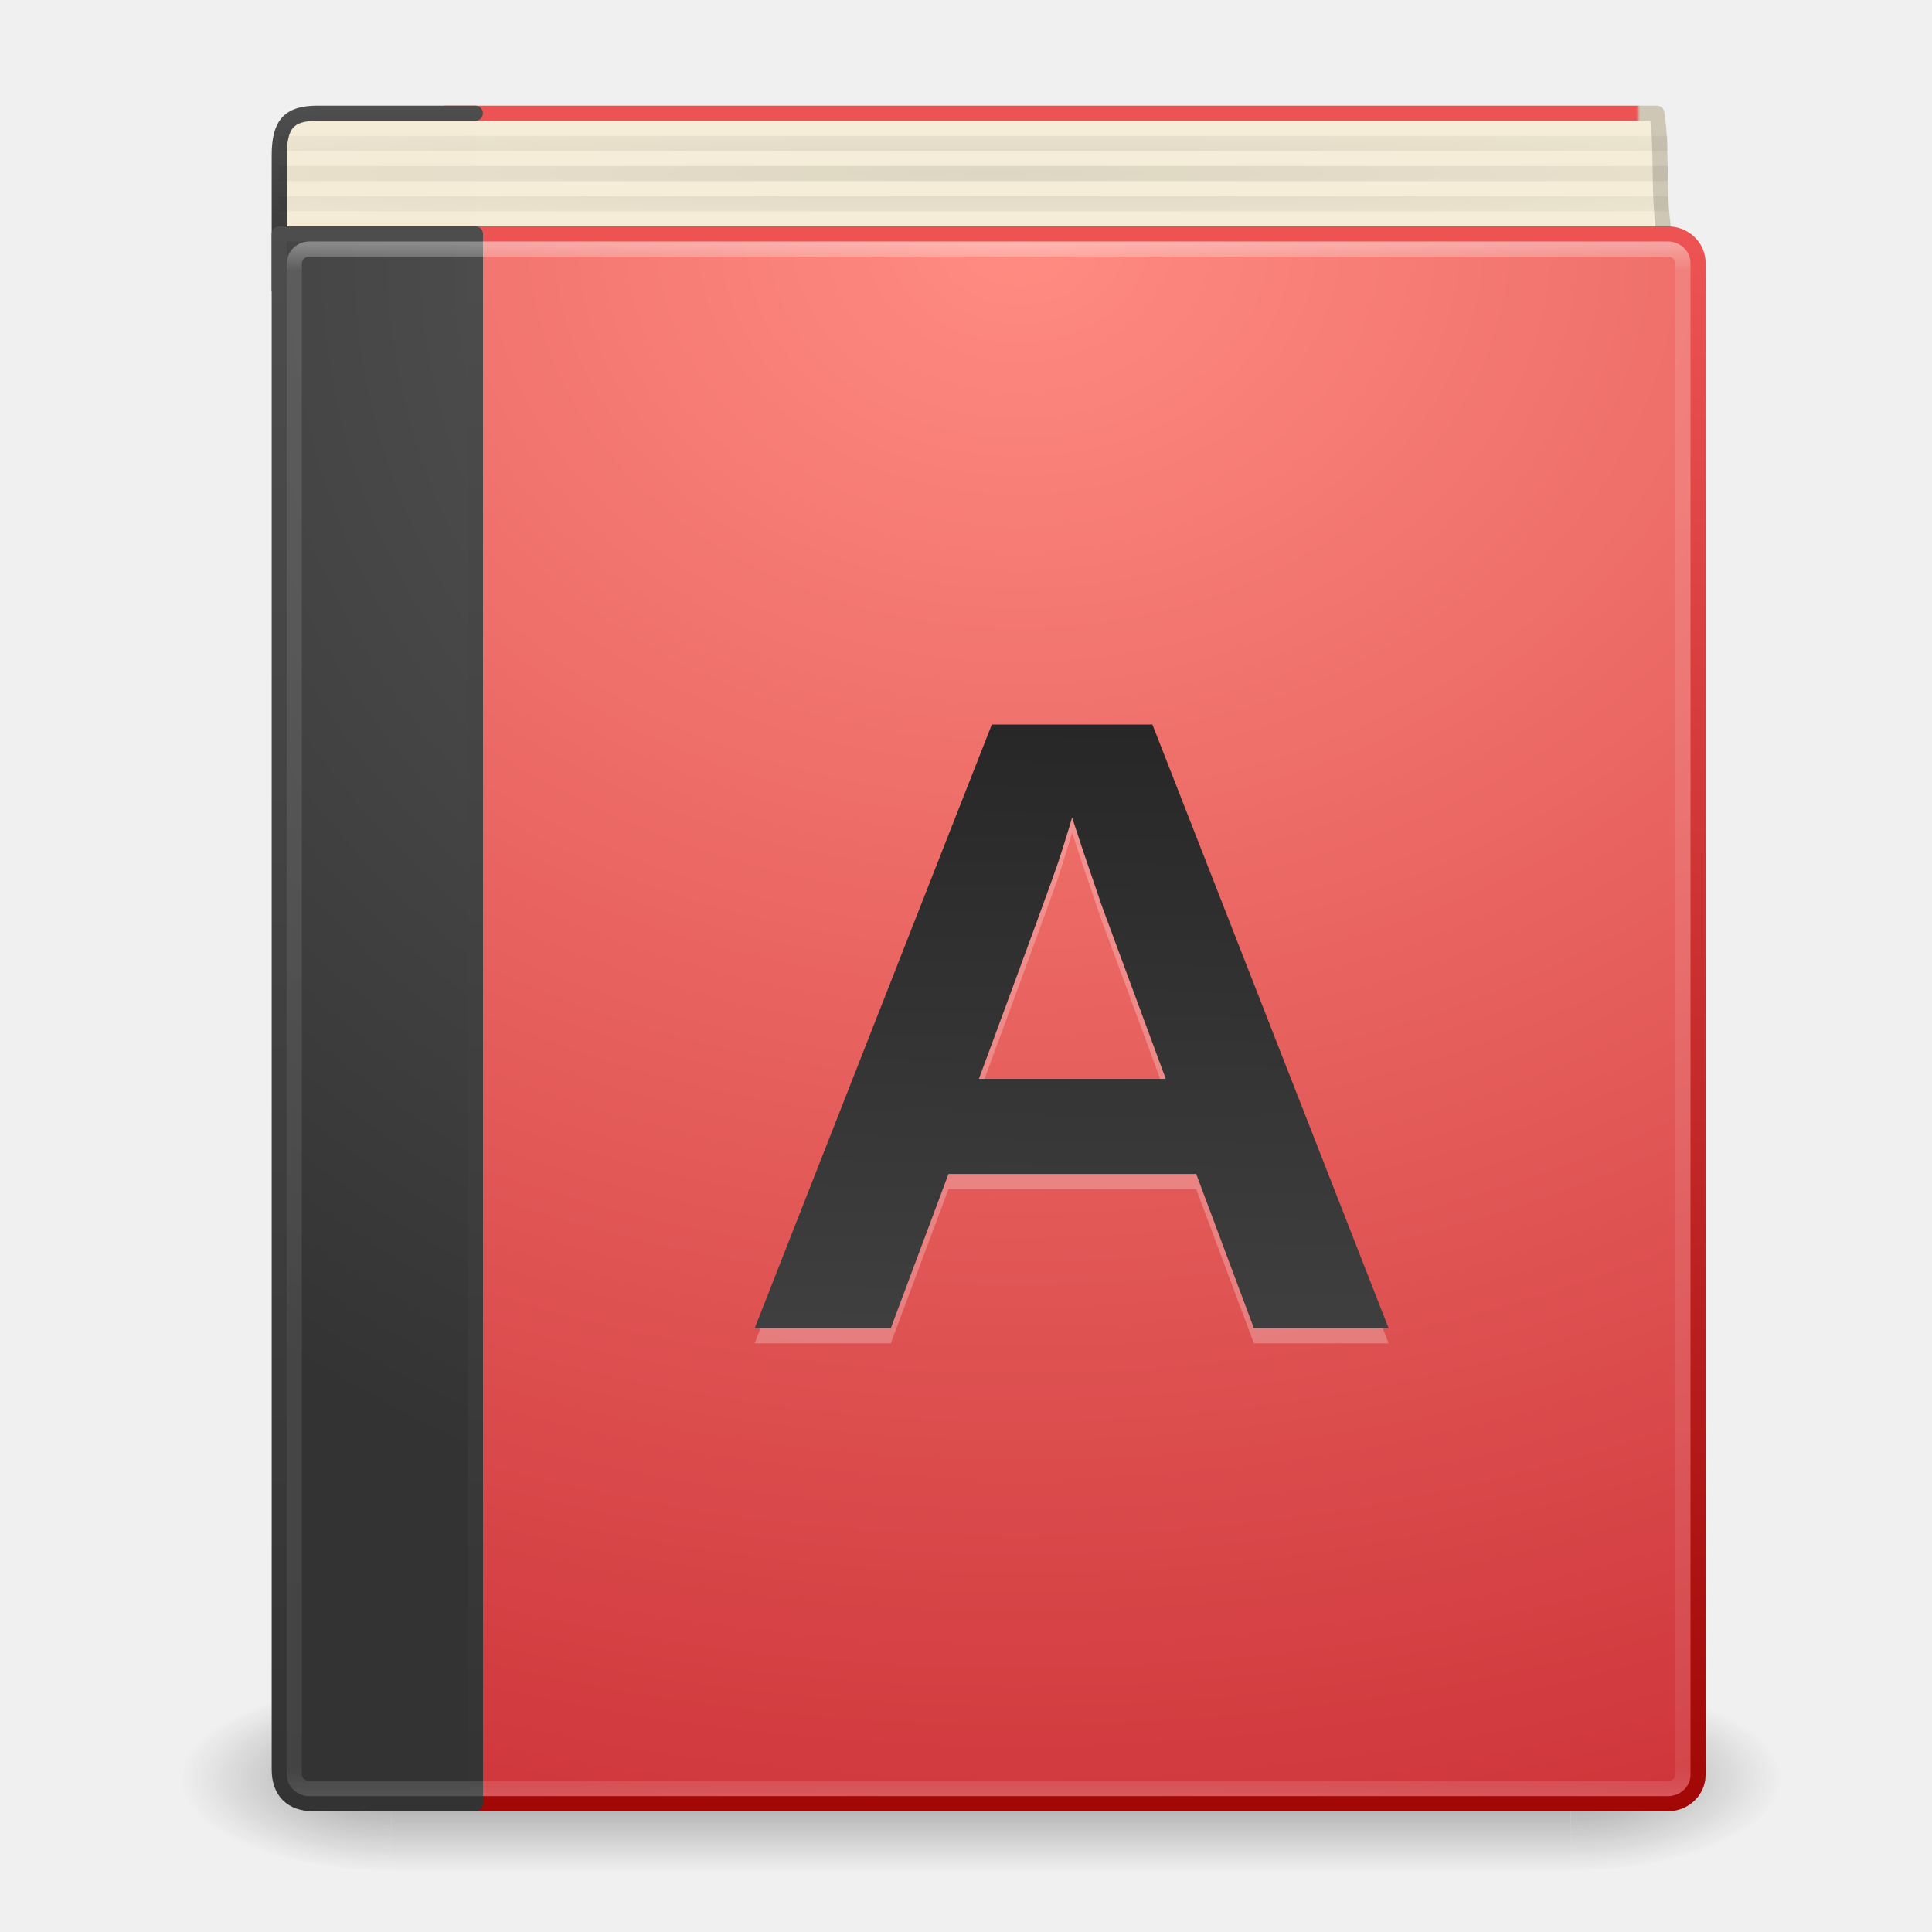
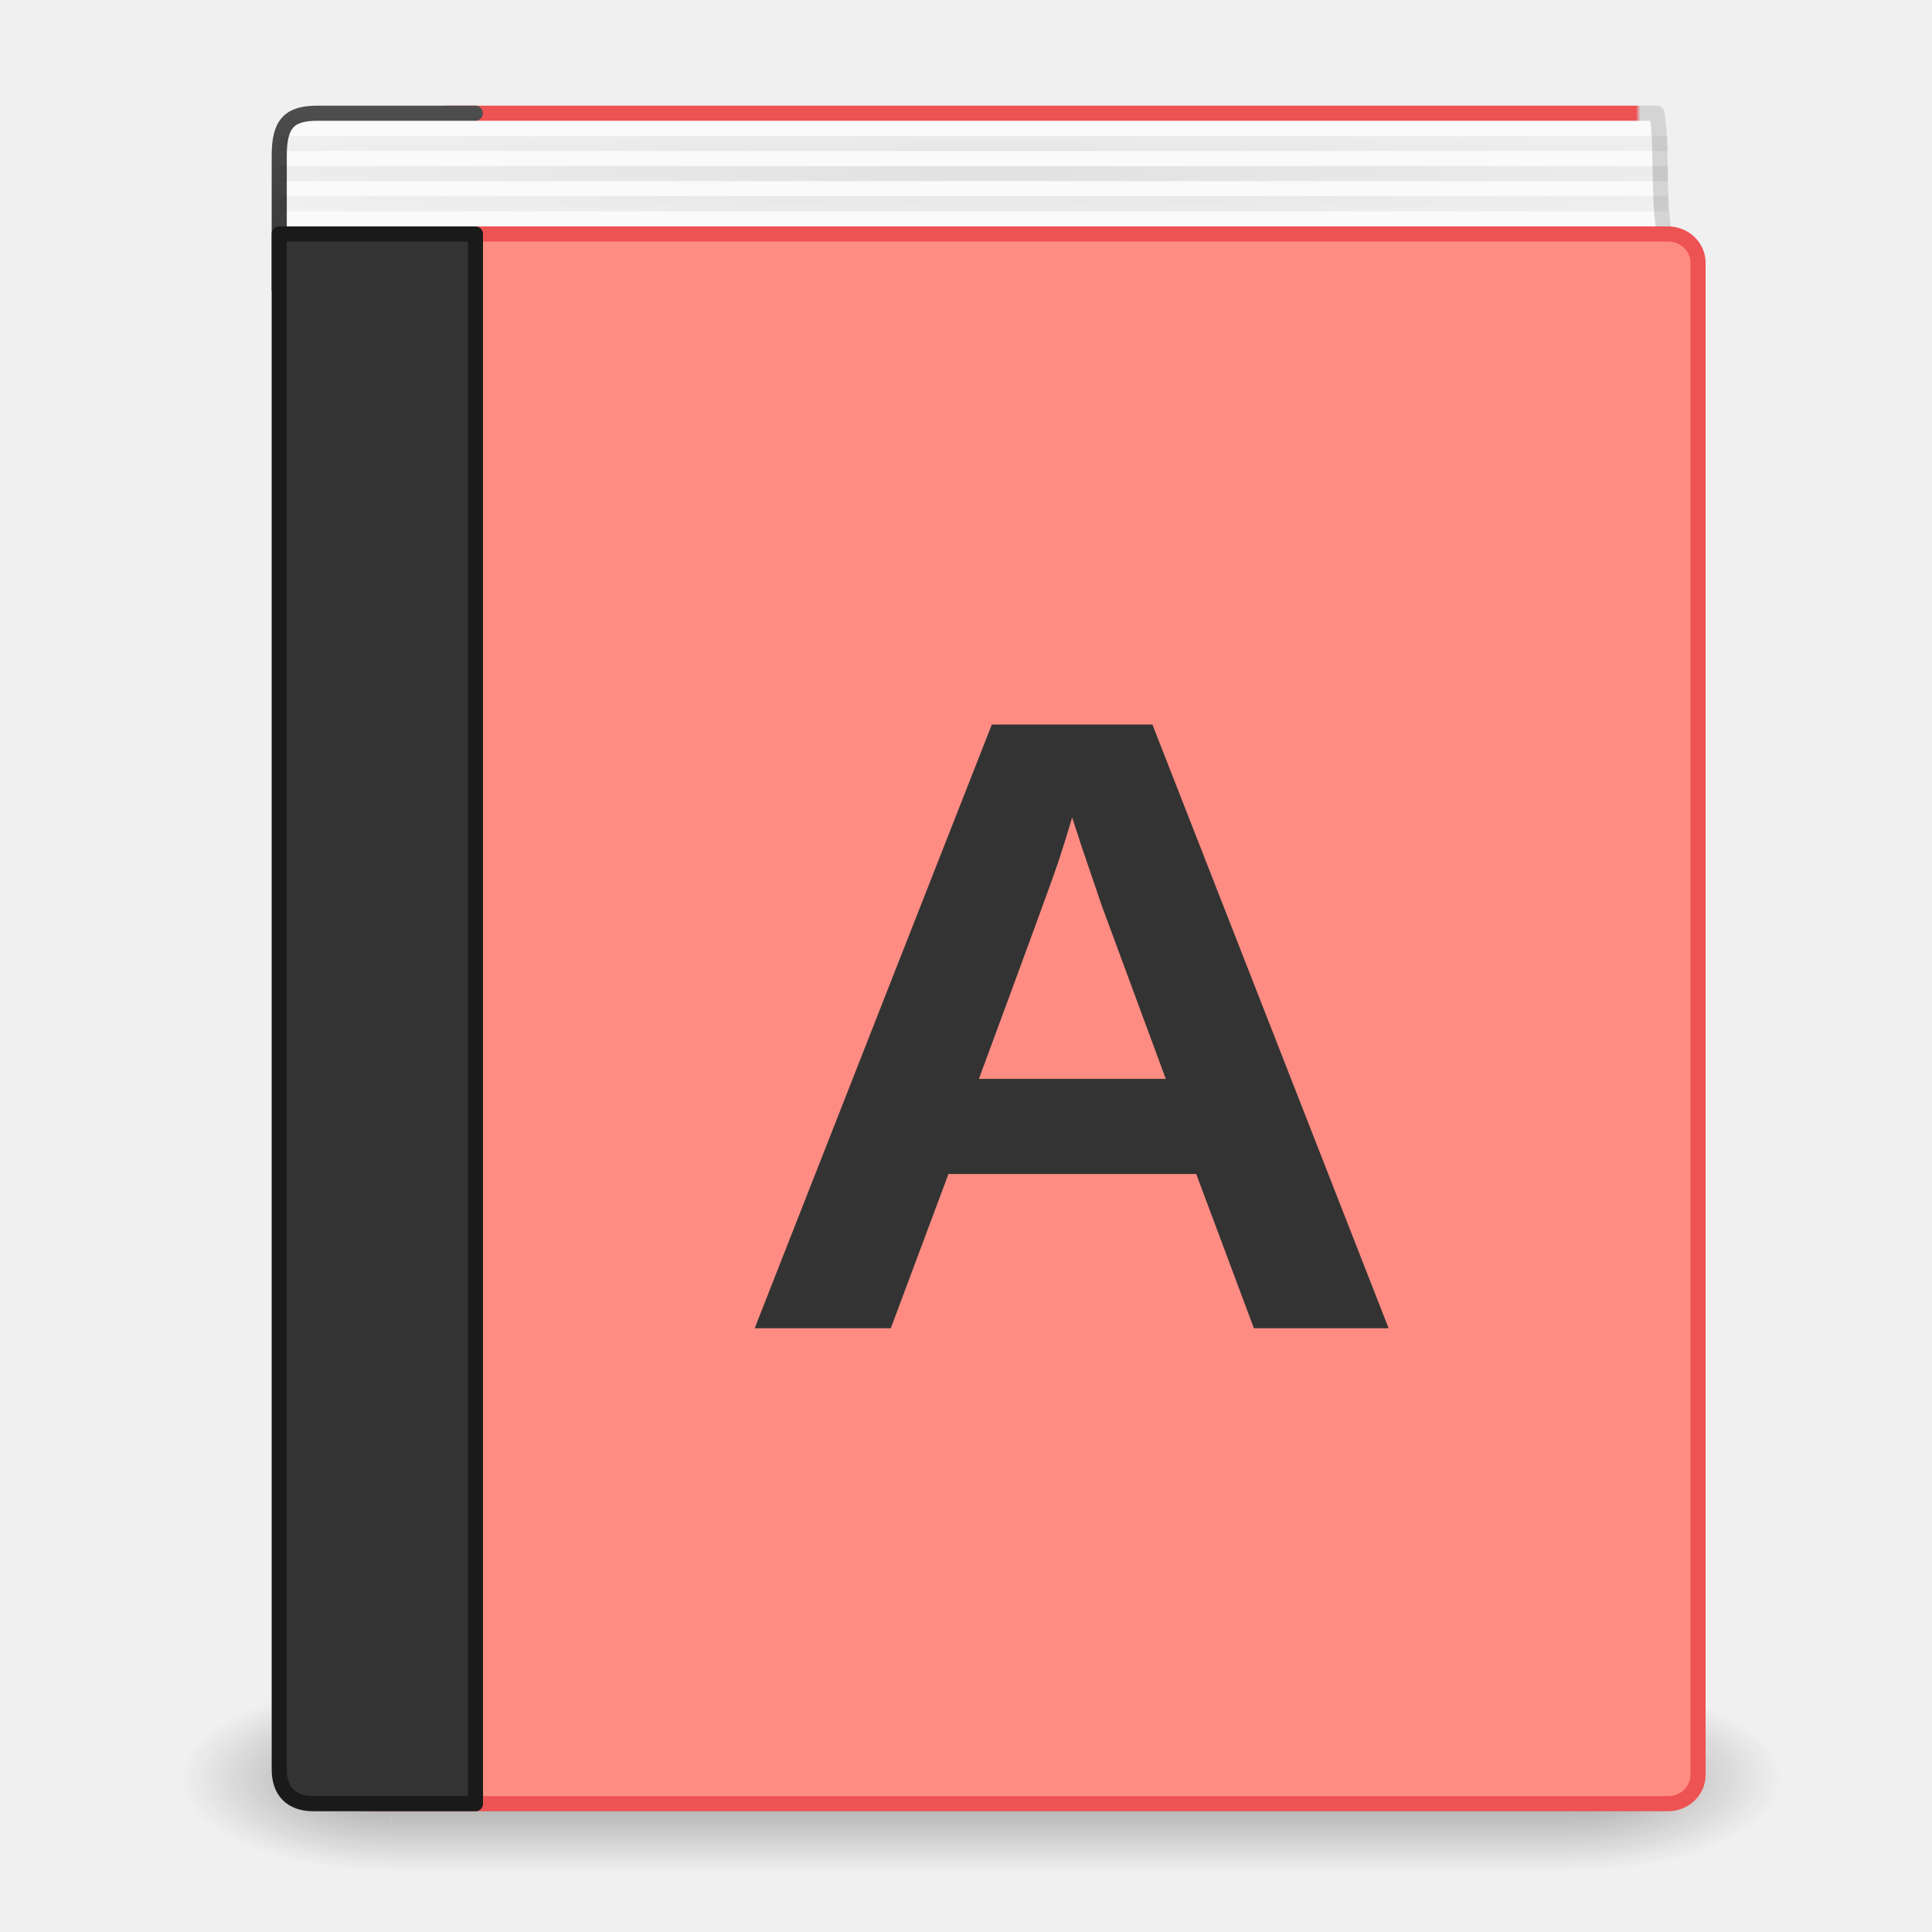
<svg xmlns="http://www.w3.org/2000/svg" xmlns:xlink="http://www.w3.org/1999/xlink" width="128" height="128" viewBox="0 0 128 128" id="svg2" version="1.1">
  <defs id="defs4">
    <linearGradient id="linearGradient4247">
      <stop id="stop4249" style="stop-color:#333333;stop-opacity:1" offset="0" />
      <stop id="stop4251" style="stop-color:#4d4d4d;stop-opacity:1" offset="1" />
    </linearGradient>
    <linearGradient id="linearGradient4241">
      <stop id="stop4243" style="stop-color:#333333;stop-opacity:1" offset="0" />
      <stop id="stop4245" style="stop-color:#4d4d4d;stop-opacity:1" offset="1" />
    </linearGradient>
    <linearGradient id="linearGradient4231">
      <stop id="stop4233" style="stop-color:#666666;stop-opacity:1" offset="0" />
      <stop id="stop4235" style="stop-color:#4d4d4d;stop-opacity:1" offset="0.262" />
      <stop id="stop4237" style="stop-color:#333333;stop-opacity:1" offset="0.705" />
      <stop id="stop4239" style="stop-color:#333333;stop-opacity:1" offset="1" />
    </linearGradient>
    <linearGradient id="linearGradient4225">
      <stop offset="0" style="stop-color:#000000;stop-opacity:1" id="stop4227" />
      <stop offset="1" style="stop-color:#000000;stop-opacity:0.296" id="stop4229" />
    </linearGradient>
    <radialGradient gradientTransform="matrix(1.31885,0,0,0.08199654,-18.9354,2.075861)" gradientUnits="userSpaceOnUse" xlink:href="#linearGradient4225" id="radialGradient3231" fy="114.831" fx="64.389" r="52.5" cy="114.831" cx="64.389" />
    <linearGradient id="linearGradient3707-319-631-407-324-616-674-812-821-107-178-392-400-6-7-4">
      <stop offset="0" style="stop-color:#272727;stop-opacity:1" id="stop5440-4-4-7" />
      <stop offset="1" style="stop-color:#454545;stop-opacity:1" id="stop5442-3-5-4" />
    </linearGradient>
    <linearGradient gradientTransform="matrix(2.486486,0,0,2.756757,5.824331,1.337863)" gradientUnits="userSpaceOnUse" xlink:href="#linearGradient3731" id="linearGradient3142" y2="43" x2="24" y1="5" x1="24" />
    <linearGradient id="linearGradient3731">
      <stop offset="0" style="stop-color:#ffffff;stop-opacity:1" id="stop3733" />
      <stop offset="0.027" style="stop-color:#ffffff;stop-opacity:0.235" id="stop3735" />
      <stop offset="0.974" style="stop-color:#ffffff;stop-opacity:0.157" id="stop3737" />
      <stop offset="1" style="stop-color:#ffffff;stop-opacity:0.392" id="stop3739" />
    </linearGradient>
    <radialGradient gradientTransform="matrix(5.0514012e-8,6.231973,-6.427867,-1.1481674e-7,123.5143,-29.65947)" gradientUnits="userSpaceOnUse" xlink:href="#linearGradient4231" id="radialGradient3145" fy="8.45" fx="7.496" r="20" cy="8.45" cx="7.496" />
    <linearGradient gradientTransform="matrix(2.6,0,0,2.666667,6.800003,3.500001)" gradientUnits="userSpaceOnUse" xlink:href="#linearGradient4241" id="linearGradient3147" y2="3.899" x2="24" y1="44" x1="24" />
    <radialGradient gradientTransform="matrix(0,2.800404,-3.523198,0,-90.89098,-167.1424)" gradientUnits="userSpaceOnUse" xlink:href="#linearGradient8967" id="radialGradient3831" fy="-44.957" fx="65.341" r="45.659" cy="-44.957" cx="65.341" />
    <linearGradient id="linearGradient8967">
      <stop offset="0" style="stop-color:#ff8c82;stop-opacity:1" id="stop8969" />
      <stop offset="1" style="stop-color:#c6262e;stop-opacity:1" id="stop8971" />
    </linearGradient>
    <linearGradient gradientTransform="matrix(1.856046,0,0,1.870659,8.106532,6.277914)" gradientUnits="userSpaceOnUse" xlink:href="#linearGradient3319" id="linearGradient3153" y2="60.888" x2="31.939" y1="5.222" x1="31.939" />
    <linearGradient id="linearGradient3319">
      <stop offset="0" style="stop-color:#ed5353;stop-opacity:1" id="stop3321" />
      <stop offset="1" style="stop-color:#a10705;stop-opacity:1" id="stop3323" />
    </linearGradient>
    <linearGradient gradientTransform="matrix(2.598576,0,0,0.3076898,6.806408,6.115446)" gradientUnits="userSpaceOnUse" xlink:href="#linearGradient4247" id="linearGradient3158" y2="3.899" x2="24" y1="44" x1="24" />
    <linearGradient gradientTransform="matrix(1.90131,0,0,2.018872,7.81161,6.009403)" gradientUnits="userSpaceOnUse" xlink:href="#linearGradient4652" id="linearGradient4335" y2="0.065" x2="54.887" y1="0.065" x1="5.212" />
    <linearGradient id="linearGradient4652">
      <stop offset="0" style="stop-color:#ed5353;stop-opacity:1" id="stop4654" />
      <stop offset="0.96" style="stop-color:#ed5353;stop-opacity:1" id="stop4656" />
-       <stop offset="0.963" style="stop-color:#cec7b6;stop-opacity:1" id="stop4658" />
-       <stop offset="1" style="stop-color:#cec7b6;stop-opacity:1" id="stop4660" />
+       <stop offset="0.963" style="stop-color:#d4d4d4;stop-opacity:1" id="stop4658" />
+       <stop offset="1" style="stop-color:#d4d4d4;stop-opacity:1" id="stop4660" />
    </linearGradient>
    <radialGradient gradientTransform="matrix(2.003784,0,0,1.4,27.98813,-17.4)" gradientUnits="userSpaceOnUse" xlink:href="#linearGradient3688-166-749" id="radialGradient2455" fy="43.5" fx="4.993" r="2.5" cy="43.5" cx="4.993" />
    <linearGradient id="linearGradient3688-166-749">
      <stop offset="0" style="stop-color:#181818;stop-opacity:1" id="stop2883" />
      <stop offset="1" style="stop-color:#181818;stop-opacity:0" id="stop2885" />
    </linearGradient>
    <radialGradient gradientTransform="matrix(2.003784,0,0,1.4,-20.01187,-104.4)" gradientUnits="userSpaceOnUse" xlink:href="#linearGradient3688-166-749" id="radialGradient2457" fy="43.5" fx="4.993" r="2.5" cy="43.5" cx="4.993" />
    <linearGradient gradientUnits="userSpaceOnUse" xlink:href="#linearGradient3702-501-757" id="linearGradient2459" y2="39.999" x2="25.058" y1="47.028" x1="25.058" />
    <linearGradient id="linearGradient3702-501-757">
      <stop offset="0" style="stop-color:#181818;stop-opacity:0" id="stop2895" />
      <stop offset="0.5" style="stop-color:#181818;stop-opacity:1" id="stop2897" />
      <stop offset="1" style="stop-color:#181818;stop-opacity:0" id="stop2899" />
    </linearGradient>
-     <linearGradient xlink:href="#linearGradient3707-319-631-407-324-616-674-812-821-107-178-392-400-6-7-4" id="linearGradient4254" x1="-41.023" y1="37.636" x2="-41.981" y2="89.235" gradientUnits="userSpaceOnUse" />
  </defs>
  <g transform="matrix(2.649999,0,0,1.373112,1.399999,59.46379)" id="g2036" style="display:inline">
    <g transform="matrix(1.052632,0,0,1.285713,-1.263158,-13.42854)" id="g3712" style="opacity:0.4">
      <rect width="5" height="7" x="38" y="40" id="rect2801" style="fill:url(#radialGradient2455);fill-opacity:1;stroke:none" />
      <rect width="5" height="7" x="-10" y="-47" transform="scale(-1,-1)" id="rect3696" style="fill:url(#radialGradient2457);fill-opacity:1;stroke:none" />
      <rect width="28" height="7" x="10" y="40" id="rect3700" style="fill:url(#linearGradient2459);fill-opacity:1;stroke:none" />
    </g>
  </g>
-   <path d="m 110.498,16.493 c -0.784,-2.678 -0.295,-6.439 -0.728,-8.993 l -80.269,0 0.474,8.106" id="path2723" style="display:inline;fill:#f5edd7;fill-opacity:1;stroke:url(#linearGradient4335);stroke-width:1;stroke-linecap:round;stroke-linejoin:round;stroke-miterlimit:0;stroke-dasharray:none;stroke-dashoffset:0;stroke-opacity:1" />
-   <path d="m 31.493,19.5 -10.394,0 c -1.483,0 -2.599,-0.127 -2.599,-0.293 l 0,-8.886 c 0,-2.112 0.644,-2.821 2.545,-2.821 l 10.447,0" id="rect5505-21-3-9" style="color:#000000;display:inline;overflow:visible;visibility:visible;fill:#f5ecd7;fill-opacity:1;fill-rule:nonzero;stroke:url(#linearGradient3158);stroke-width:1;stroke-linecap:round;stroke-linejoin:round;stroke-miterlimit:4;stroke-dasharray:none;stroke-dashoffset:0;stroke-opacity:1;marker:none;enable-background:accumulate" />
-   <rect width="90" height="104" rx="1.993" ry="1.909" x="22.5" y="15.5" id="rect2719" style="display:inline;fill:url(#radialGradient3831);fill-opacity:1;stroke:url(#linearGradient3153);stroke-width:1;stroke-linecap:round;stroke-linejoin:round;stroke-miterlimit:0;stroke-dasharray:none;stroke-dashoffset:0;stroke-opacity:1" />
-   <path d="m 31.5,15.5 c 0,0 0,72.316 0,104 l -10.729,0 c -1.484,0 -2.271,-0.835 -2.271,-2.271 l 0,-101.729 z" id="rect5505-21-3" style="color:#000000;display:inline;overflow:visible;visibility:visible;fill:url(#radialGradient3145);fill-opacity:1;fill-rule:nonzero;stroke:url(#linearGradient3147);stroke-width:1;stroke-linecap:round;stroke-linejoin:round;stroke-miterlimit:4;stroke-dasharray:none;stroke-dashoffset:0;stroke-opacity:1;marker:none;enable-background:accumulate" />
-   <rect width="92" height="102" rx="1.011" ry="0.953" x="19.5" y="16.5" id="rect6741-0" style="opacity:0.5;fill:none;stroke:url(#linearGradient3142);stroke-width:1;stroke-linecap:round;stroke-linejoin:round;stroke-miterlimit:4;stroke-dasharray:none;stroke-dashoffset:0;stroke-opacity:1" />
+   <path d="m 110.498,16.493 c -0.784,-2.678 -0.295,-6.439 -0.728,-8.993 l -80.269,0 0.474,8.106" id="path2723" style="display:inline;fill:#fafafa;fill-opacity:1;stroke:url(#linearGradient4335);stroke-width:1;stroke-linecap:round;stroke-linejoin:round;stroke-miterlimit:0;stroke-dasharray:none;stroke-dashoffset:0;stroke-opacity:1" />
+   <path d="m 31.493,19.5 -10.394,0 c -1.483,0 -2.599,-0.127 -2.599,-0.293 l 0,-8.886 c 0,-2.112 0.644,-2.821 2.545,-2.821 l 10.447,0" id="rect5505-21-3-9" style="color:#000000;display:inline;overflow:visible;visibility:visible;fill:#fafafa;fill-opacity:1;fill-rule:nonzero;stroke:url(#linearGradient3158);stroke-width:1;stroke-linecap:round;stroke-linejoin:round;stroke-miterlimit:4;stroke-dasharray:none;stroke-dashoffset:0;stroke-opacity:1;marker:none;enable-background:accumulate" />
+   <rect width="90" height="104" rx="1.993" ry="1.909" x="22.5" y="15.5" id="rect2719" style="display:inline;fill:#ff8c82;fill-opacity:1;stroke:#ed5353;stroke-width:1;stroke-linecap:round;stroke-linejoin:round;stroke-miterlimit:0;stroke-dasharray:none;stroke-dashoffset:0;stroke-opacity:1" />
+   <path d="m 31.5,15.5 c 0,0 0,72.316 0,104 l -10.729,0 c -1.484,0 -2.271,-0.835 -2.271,-2.271 l 0,-101.729 z" id="rect5505-21-3" style="color:#000000;display:inline;overflow:visible;visibility:visible;fill:#333333;fill-opacity:1;fill-rule:nonzero;stroke:#1a1a1a;stroke-width:1;stroke-linecap:round;stroke-linejoin:round;stroke-miterlimit:4;stroke-dasharray:none;stroke-dashoffset:0;stroke-opacity:1;marker:none;enable-background:accumulate" />
  <path d="m 19,9.5 91,0 m -91,2 91,0 M 19,13.5 l 91,0" id="path3262" style="opacity:0.1;fill:none;stroke:url(#radialGradient3231);stroke-width:1;stroke-linecap:square;stroke-linejoin:miter;stroke-miterlimit:4;stroke-dasharray:none;stroke-opacity:1" />
-   <g style="font-style:normal;font-weight:normal;font-size:35px;line-height:125%;font-family:sans-serif;letter-spacing:0px;word-spacing:0px;fill:#ffffff;fill-opacity:0.257;stroke:none;stroke-width:1px;stroke-linecap:butt;stroke-linejoin:miter;stroke-opacity:1" id="text4702-3" transform="matrix(1.043377,0,0,0.9690087,113.8024,12.53043)">
-     <path d="m -29.451,78.915 -3.662,-10.547 -15.732,0 -3.662,10.547 -8.643,0 15.059,-41.279 10.195,0 15,41.279 -8.555,0 z m -11.543,-34.922 -0.176,0.645 q -0.293,1.055 -0.703,2.402 -0.41,1.348 -5.039,14.824 l 11.865,0 -4.072,-11.865 -1.26,-3.984 -0.615,-2.021 z" style="font-style:normal;font-variant:normal;font-weight:bold;font-stretch:normal;font-size:60px;font-family:sans-serif;-inkscape-font-specification:'sans-serif Bold';fill:#ffffff;fill-opacity:0.257" id="path4707-6" />
-   </g>
-   <g style="font-style:normal;font-weight:normal;font-size:35px;line-height:125%;font-family:sans-serif;letter-spacing:0px;word-spacing:0px;fill:url(#linearGradient4254);fill-opacity:1;stroke:none;stroke-width:1px;stroke-linecap:butt;stroke-linejoin:miter;stroke-opacity:1" id="text4702" transform="matrix(1.043377,0,0,0.9690087,113.8024,11.53043)">
-     <path d="m -29.451,78.915 -3.662,-10.547 -15.732,0 -3.662,10.547 -8.643,0 15.059,-41.279 10.195,0 15,41.279 -8.555,0 z m -11.543,-34.922 -0.176,0.645 q -0.293,1.055 -0.703,2.402 -0.41,1.348 -5.039,14.824 l 11.865,0 -4.072,-11.865 -1.26,-3.984 -0.615,-2.021 z" style="font-style:normal;font-variant:normal;font-weight:bold;font-stretch:normal;font-size:60px;font-family:sans-serif;-inkscape-font-specification:'sans-serif Bold';fill:url(#linearGradient4254);fill-opacity:1.0" id="path4707" />
+   <g style="font-style:normal;font-weight:normal;font-size:35px;line-height:125%;font-family:sans-serif;letter-spacing:0px;word-spacing:0px;fill:#333333;fill-opacity:1;stroke:none;stroke-width:1px;stroke-linecap:butt;stroke-linejoin:miter;stroke-opacity:1" id="text4702" transform="matrix(1.043377,0,0,0.9690087,113.8024,11.53043)">
+     <path d="m -29.451,78.915 -3.662,-10.547 -15.732,0 -3.662,10.547 -8.643,0 15.059,-41.279 10.195,0 15,41.279 -8.555,0 z m -11.543,-34.922 -0.176,0.645 q -0.293,1.055 -0.703,2.402 -0.41,1.348 -5.039,14.824 l 11.865,0 -4.072,-11.865 -1.26,-3.984 -0.615,-2.021 z" style="font-style:normal;font-variant:normal;font-weight:bold;font-stretch:normal;font-size:60px;font-family:sans-serif;-inkscape-font-specification:'sans-serif Bold';fill:#333333;fill-opacity:1" id="path4707" />
  </g>
</svg>
